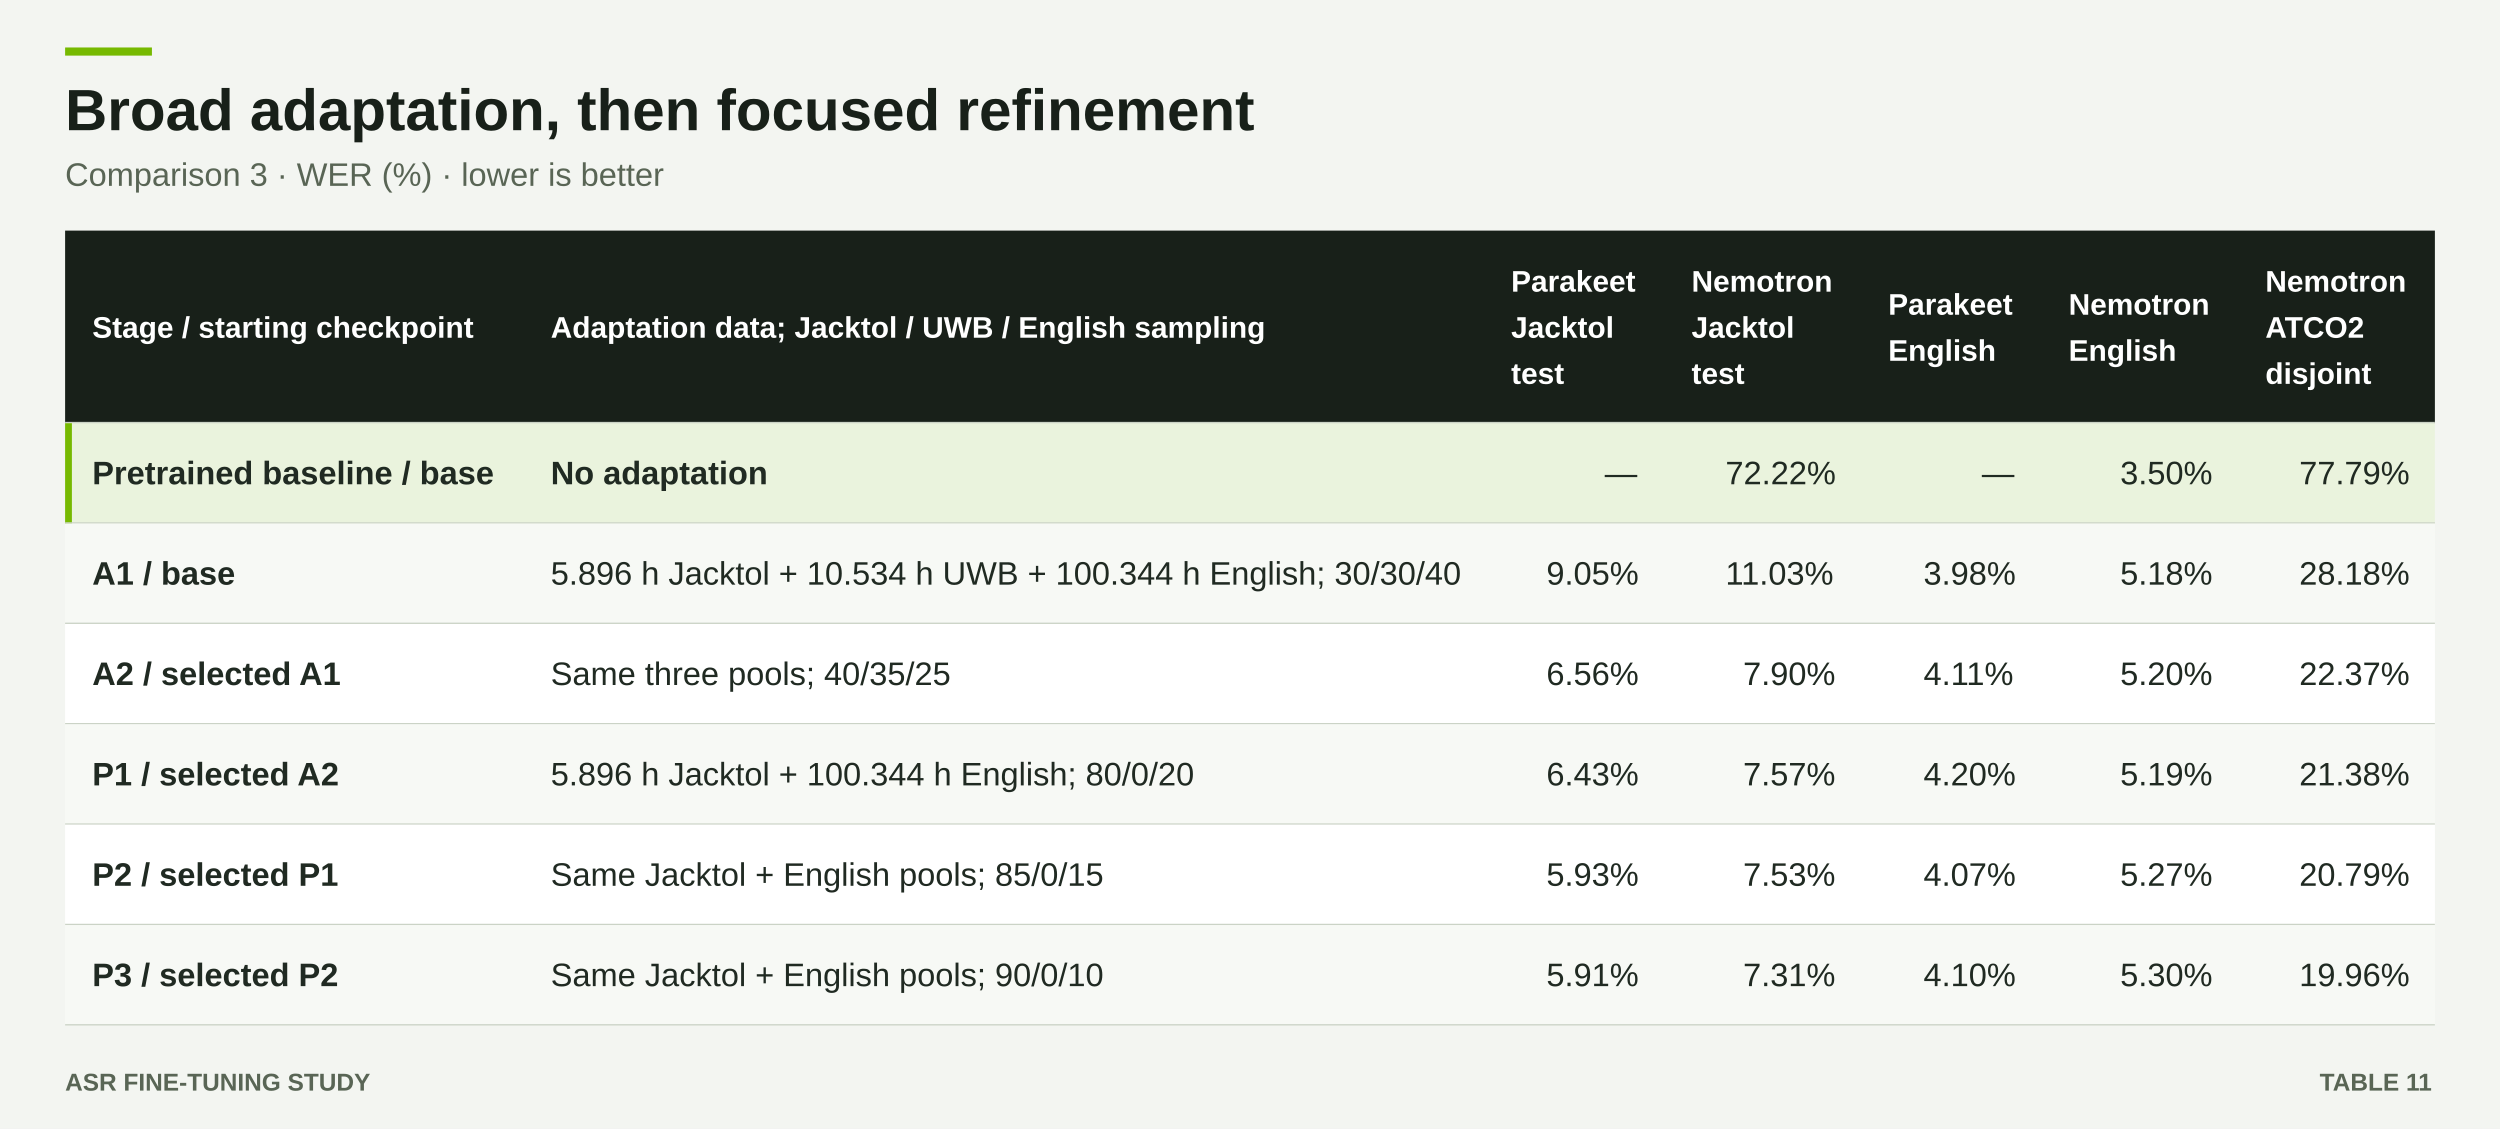
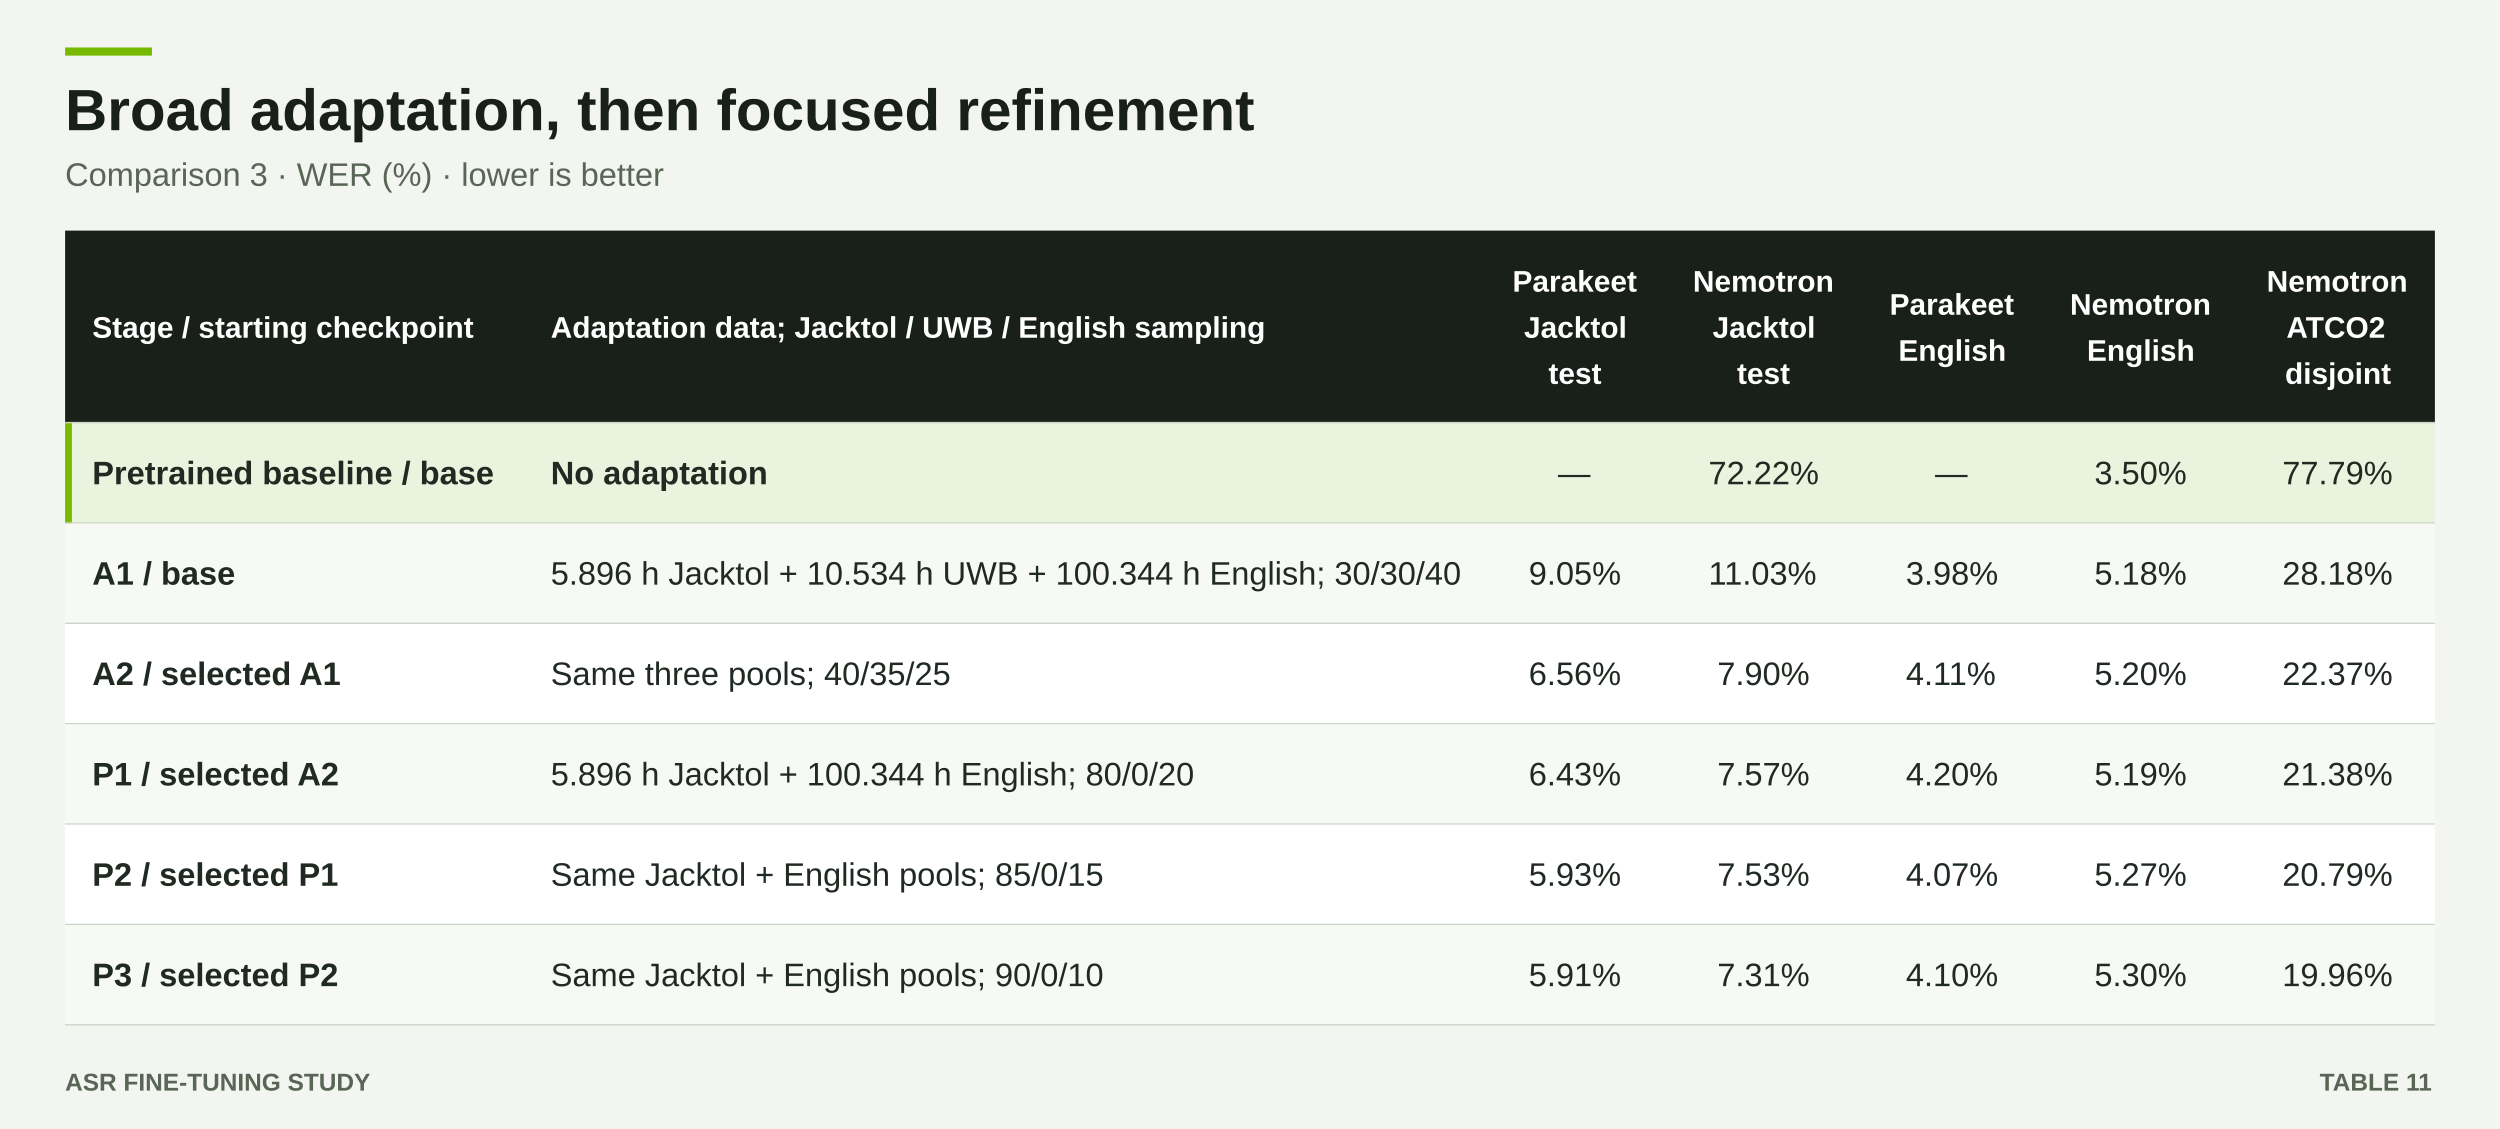
<svg xmlns="http://www.w3.org/2000/svg" width="1843" height="832" viewBox="0 0 1843 832" role="img" aria-labelledby="title">
  <g font-family="Arial, Helvetica, sans-serif">
    <rect x="0" y="0" width="1843" height="832" fill="#F3F5F1" />
    <rect x="48" y="35" width="64" height="6" fill="#76B900" />
    <text x="48.00" y="96" font-size="43" font-weight="700" fill="#182019">Broad adaptation, then focused refinement</text>
    <text x="48.00" y="137" font-size="24" font-weight="400" fill="#596555">Comparison 3 · WER (%) · lower is better</text>
    <rect x="48" y="170" width="1747" height="142" fill="#182019" />
    <text x="68.00" y="249.0" font-size="22" font-weight="700" fill="#FFFFFF">Stage / starting checkpoint</text>
    <text x="406.00" y="249.0" font-size="22" font-weight="700" fill="#FFFFFF">Adaptation data; Jacktol / UWB / English sampling</text>
-     <text x="1114.00" y="215.0" font-size="22" font-weight="700" fill="#FFFFFF">Parakeet</text>
-     <text x="1114.00" y="249.0" font-size="22" font-weight="700" fill="#FFFFFF">Jacktol</text>
-     <text x="1114.00" y="283.0" font-size="22" font-weight="700" fill="#FFFFFF">test</text>
-     <text x="1247.00" y="215.0" font-size="22" font-weight="700" fill="#FFFFFF">Nemotron</text>
-     <text x="1247.00" y="249.0" font-size="22" font-weight="700" fill="#FFFFFF">Jacktol</text>
-     <text x="1247.00" y="283.0" font-size="22" font-weight="700" fill="#FFFFFF">test</text>
-     <text x="1392.00" y="232.0" font-size="22" font-weight="700" fill="#FFFFFF">Parakeet</text>
-     <text x="1392.00" y="266.0" font-size="22" font-weight="700" fill="#FFFFFF">English</text>
-     <text x="1525.00" y="232.0" font-size="22" font-weight="700" fill="#FFFFFF">Nemotron</text>
-     <text x="1525.00" y="266.0" font-size="22" font-weight="700" fill="#FFFFFF">English</text>
-     <text x="1670.00" y="215.0" font-size="22" font-weight="700" fill="#FFFFFF">Nemotron</text>
-     <text x="1670.00" y="249.0" font-size="22" font-weight="700" fill="#FFFFFF">ATCO2</text>
-     <text x="1670.00" y="283.0" font-size="22" font-weight="700" fill="#FFFFFF">disjoint</text>
+     <text x="1115.00" y="215.0" font-size="22" font-weight="700" fill="#FFFFFF">Parakeet</text>
+     <text x="1123.50" y="249.0" font-size="22" font-weight="700" fill="#FFFFFF">Jacktol</text>
+     <text x="1141.50" y="283.0" font-size="22" font-weight="700" fill="#FFFFFF">test</text>
+     <text x="1248.00" y="215.0" font-size="22" font-weight="700" fill="#FFFFFF">Nemotron</text>
+     <text x="1262.50" y="249.0" font-size="22" font-weight="700" fill="#FFFFFF">Jacktol</text>
+     <text x="1280.50" y="283.0" font-size="22" font-weight="700" fill="#FFFFFF">test</text>
+     <text x="1393.00" y="232.0" font-size="22" font-weight="700" fill="#FFFFFF">Parakeet</text>
+     <text x="1399.50" y="266.0" font-size="22" font-weight="700" fill="#FFFFFF">English</text>
+     <text x="1526.00" y="232.0" font-size="22" font-weight="700" fill="#FFFFFF">Nemotron</text>
+     <text x="1538.50" y="266.0" font-size="22" font-weight="700" fill="#FFFFFF">English</text>
+     <text x="1671.00" y="215.0" font-size="22" font-weight="700" fill="#FFFFFF">Nemotron</text>
+     <text x="1685.51" y="249.0" font-size="22" font-weight="700" fill="#FFFFFF">ATCO2</text>
+     <text x="1684.50" y="283.0" font-size="22" font-weight="700" fill="#FFFFFF">disjoint</text>
    <rect x="48" y="311" width="1747" height="1" fill="#CBD3C6" />
    <rect x="48" y="312" width="1747" height="74" fill="#EAF3DD" />
    <rect x="48" y="312" width="5" height="74" fill="#76B900" />
    <text x="68.00" y="357.0" font-size="24" font-weight="700" fill="#202A22">Pretrained baseline / base</text>
    <text x="406.00" y="357.0" font-size="24" font-weight="700" fill="#202A22">No adaptation</text>
-     <text x="1183.00" y="357.0" font-size="24" font-weight="400" fill="#202A22">—</text>
-     <text x="1272.00" y="357.0" font-size="24" font-weight="400" fill="#202A22">72.22%</text>
-     <text x="1461.00" y="357.0" font-size="24" font-weight="400" fill="#202A22">—</text>
-     <text x="1563.00" y="357.0" font-size="24" font-weight="400" fill="#202A22">3.50%</text>
-     <text x="1695.00" y="357.0" font-size="24" font-weight="400" fill="#202A22">77.79%</text>
+     <text x="1148.50" y="357.0" font-size="24" font-weight="400" fill="#202A22">—</text>
+     <text x="1259.50" y="357.0" font-size="24" font-weight="400" fill="#202A22">72.22%</text>
+     <text x="1426.50" y="357.0" font-size="24" font-weight="400" fill="#202A22">—</text>
+     <text x="1544.00" y="357.0" font-size="24" font-weight="400" fill="#202A22">3.50%</text>
+     <text x="1682.50" y="357.0" font-size="24" font-weight="400" fill="#202A22">77.79%</text>
    <rect x="48" y="385" width="1747" height="1" fill="#CBD3C6" />
    <rect x="48" y="386" width="1747" height="74" fill="#F7F9F5" />
    <text x="68.00" y="431.0" font-size="24" font-weight="700" fill="#202A22">A1 / base</text>
    <text x="406.00" y="431.0" font-size="24" font-weight="400" fill="#202A22">5.896 h Jacktol + 10.534 h UWB + 100.344 h English; 30/30/40</text>
-     <text x="1140.00" y="431.0" font-size="24" font-weight="400" fill="#202A22">9.05%</text>
-     <text x="1272.03" y="431.0" font-size="24" font-weight="400" fill="#202A22">11.03%</text>
-     <text x="1418.00" y="431.0" font-size="24" font-weight="400" fill="#202A22">3.98%</text>
-     <text x="1563.00" y="431.0" font-size="24" font-weight="400" fill="#202A22">5.18%</text>
-     <text x="1695.00" y="431.0" font-size="24" font-weight="400" fill="#202A22">28.18%</text>
+     <text x="1127.00" y="431.0" font-size="24" font-weight="400" fill="#202A22">9.05%</text>
+     <text x="1259.52" y="431.0" font-size="24" font-weight="400" fill="#202A22">11.03%</text>
+     <text x="1405.00" y="431.0" font-size="24" font-weight="400" fill="#202A22">3.98%</text>
+     <text x="1544.00" y="431.0" font-size="24" font-weight="400" fill="#202A22">5.18%</text>
+     <text x="1682.50" y="431.0" font-size="24" font-weight="400" fill="#202A22">28.18%</text>
    <rect x="48" y="459" width="1747" height="1" fill="#CBD3C6" />
    <rect x="48" y="460" width="1747" height="74" fill="#FFFFFF" />
    <text x="68.00" y="505.0" font-size="24" font-weight="700" fill="#202A22">A2 / selected A1</text>
    <text x="406.00" y="505.0" font-size="24" font-weight="400" fill="#202A22">Same three pools; 40/35/25</text>
-     <text x="1140.00" y="505.0" font-size="24" font-weight="400" fill="#202A22">6.56%</text>
-     <text x="1285.00" y="505.0" font-size="24" font-weight="400" fill="#202A22">7.90%</text>
-     <text x="1418.03" y="505.0" font-size="24" font-weight="400" fill="#202A22">4.11%</text>
-     <text x="1563.00" y="505.0" font-size="24" font-weight="400" fill="#202A22">5.20%</text>
-     <text x="1695.00" y="505.0" font-size="24" font-weight="400" fill="#202A22">22.37%</text>
+     <text x="1127.00" y="505.0" font-size="24" font-weight="400" fill="#202A22">6.56%</text>
+     <text x="1266.00" y="505.0" font-size="24" font-weight="400" fill="#202A22">7.90%</text>
+     <text x="1405.02" y="505.0" font-size="24" font-weight="400" fill="#202A22">4.11%</text>
+     <text x="1544.00" y="505.0" font-size="24" font-weight="400" fill="#202A22">5.20%</text>
+     <text x="1682.50" y="505.0" font-size="24" font-weight="400" fill="#202A22">22.37%</text>
    <rect x="48" y="533" width="1747" height="1" fill="#CBD3C6" />
    <rect x="48" y="534" width="1747" height="74" fill="#F7F9F5" />
    <text x="68.00" y="579.0" font-size="24" font-weight="700" fill="#202A22">P1 / selected A2</text>
    <text x="406.00" y="579.0" font-size="24" font-weight="400" fill="#202A22">5.896 h Jacktol + 100.344 h English; 80/0/20</text>
-     <text x="1140.00" y="579.0" font-size="24" font-weight="400" fill="#202A22">6.43%</text>
-     <text x="1285.00" y="579.0" font-size="24" font-weight="400" fill="#202A22">7.57%</text>
-     <text x="1418.00" y="579.0" font-size="24" font-weight="400" fill="#202A22">4.20%</text>
-     <text x="1563.00" y="579.0" font-size="24" font-weight="400" fill="#202A22">5.19%</text>
-     <text x="1695.00" y="579.0" font-size="24" font-weight="400" fill="#202A22">21.38%</text>
+     <text x="1127.00" y="579.0" font-size="24" font-weight="400" fill="#202A22">6.43%</text>
+     <text x="1266.00" y="579.0" font-size="24" font-weight="400" fill="#202A22">7.57%</text>
+     <text x="1405.00" y="579.0" font-size="24" font-weight="400" fill="#202A22">4.20%</text>
+     <text x="1544.00" y="579.0" font-size="24" font-weight="400" fill="#202A22">5.19%</text>
+     <text x="1682.50" y="579.0" font-size="24" font-weight="400" fill="#202A22">21.38%</text>
    <rect x="48" y="607" width="1747" height="1" fill="#CBD3C6" />
    <rect x="48" y="608" width="1747" height="74" fill="#FFFFFF" />
    <text x="68.00" y="653.0" font-size="24" font-weight="700" fill="#202A22">P2 / selected P1</text>
    <text x="406.00" y="653.0" font-size="24" font-weight="400" fill="#202A22">Same Jacktol + English pools; 85/0/15</text>
-     <text x="1140.00" y="653.0" font-size="24" font-weight="400" fill="#202A22">5.93%</text>
-     <text x="1285.00" y="653.0" font-size="24" font-weight="400" fill="#202A22">7.53%</text>
-     <text x="1418.00" y="653.0" font-size="24" font-weight="400" fill="#202A22">4.07%</text>
-     <text x="1563.00" y="653.0" font-size="24" font-weight="400" fill="#202A22">5.27%</text>
-     <text x="1695.00" y="653.0" font-size="24" font-weight="400" fill="#202A22">20.79%</text>
+     <text x="1127.00" y="653.0" font-size="24" font-weight="400" fill="#202A22">5.93%</text>
+     <text x="1266.00" y="653.0" font-size="24" font-weight="400" fill="#202A22">7.53%</text>
+     <text x="1405.00" y="653.0" font-size="24" font-weight="400" fill="#202A22">4.07%</text>
+     <text x="1544.00" y="653.0" font-size="24" font-weight="400" fill="#202A22">5.27%</text>
+     <text x="1682.50" y="653.0" font-size="24" font-weight="400" fill="#202A22">20.79%</text>
    <rect x="48" y="681" width="1747" height="1" fill="#CBD3C6" />
    <rect x="48" y="682" width="1747" height="74" fill="#F7F9F5" />
    <text x="68.00" y="727.0" font-size="24" font-weight="700" fill="#202A22">P3 / selected P2</text>
    <text x="406.00" y="727.0" font-size="24" font-weight="400" fill="#202A22">Same Jacktol + English pools; 90/0/10</text>
-     <text x="1140.00" y="727.0" font-size="24" font-weight="400" fill="#202A22">5.91%</text>
-     <text x="1285.00" y="727.0" font-size="24" font-weight="400" fill="#202A22">7.31%</text>
-     <text x="1418.00" y="727.0" font-size="24" font-weight="400" fill="#202A22">4.10%</text>
-     <text x="1563.00" y="727.0" font-size="24" font-weight="400" fill="#202A22">5.30%</text>
-     <text x="1695.00" y="727.0" font-size="24" font-weight="400" fill="#202A22">19.96%</text>
+     <text x="1127.00" y="727.0" font-size="24" font-weight="400" fill="#202A22">5.91%</text>
+     <text x="1266.00" y="727.0" font-size="24" font-weight="400" fill="#202A22">7.31%</text>
+     <text x="1405.00" y="727.0" font-size="24" font-weight="400" fill="#202A22">4.10%</text>
+     <text x="1544.00" y="727.0" font-size="24" font-weight="400" fill="#202A22">5.30%</text>
+     <text x="1682.50" y="727.0" font-size="24" font-weight="400" fill="#202A22">19.96%</text>
    <rect x="48" y="755" width="1747" height="1" fill="#CBD3C6" />
    <text x="48.00" y="804" font-size="18" font-weight="700" fill="#596555">ASR FINE-TUNING STUDY</text>
    <text x="1710.03" y="804" font-size="18" font-weight="700" fill="#596555">TABLE 11</text>
  </g>
</svg>
